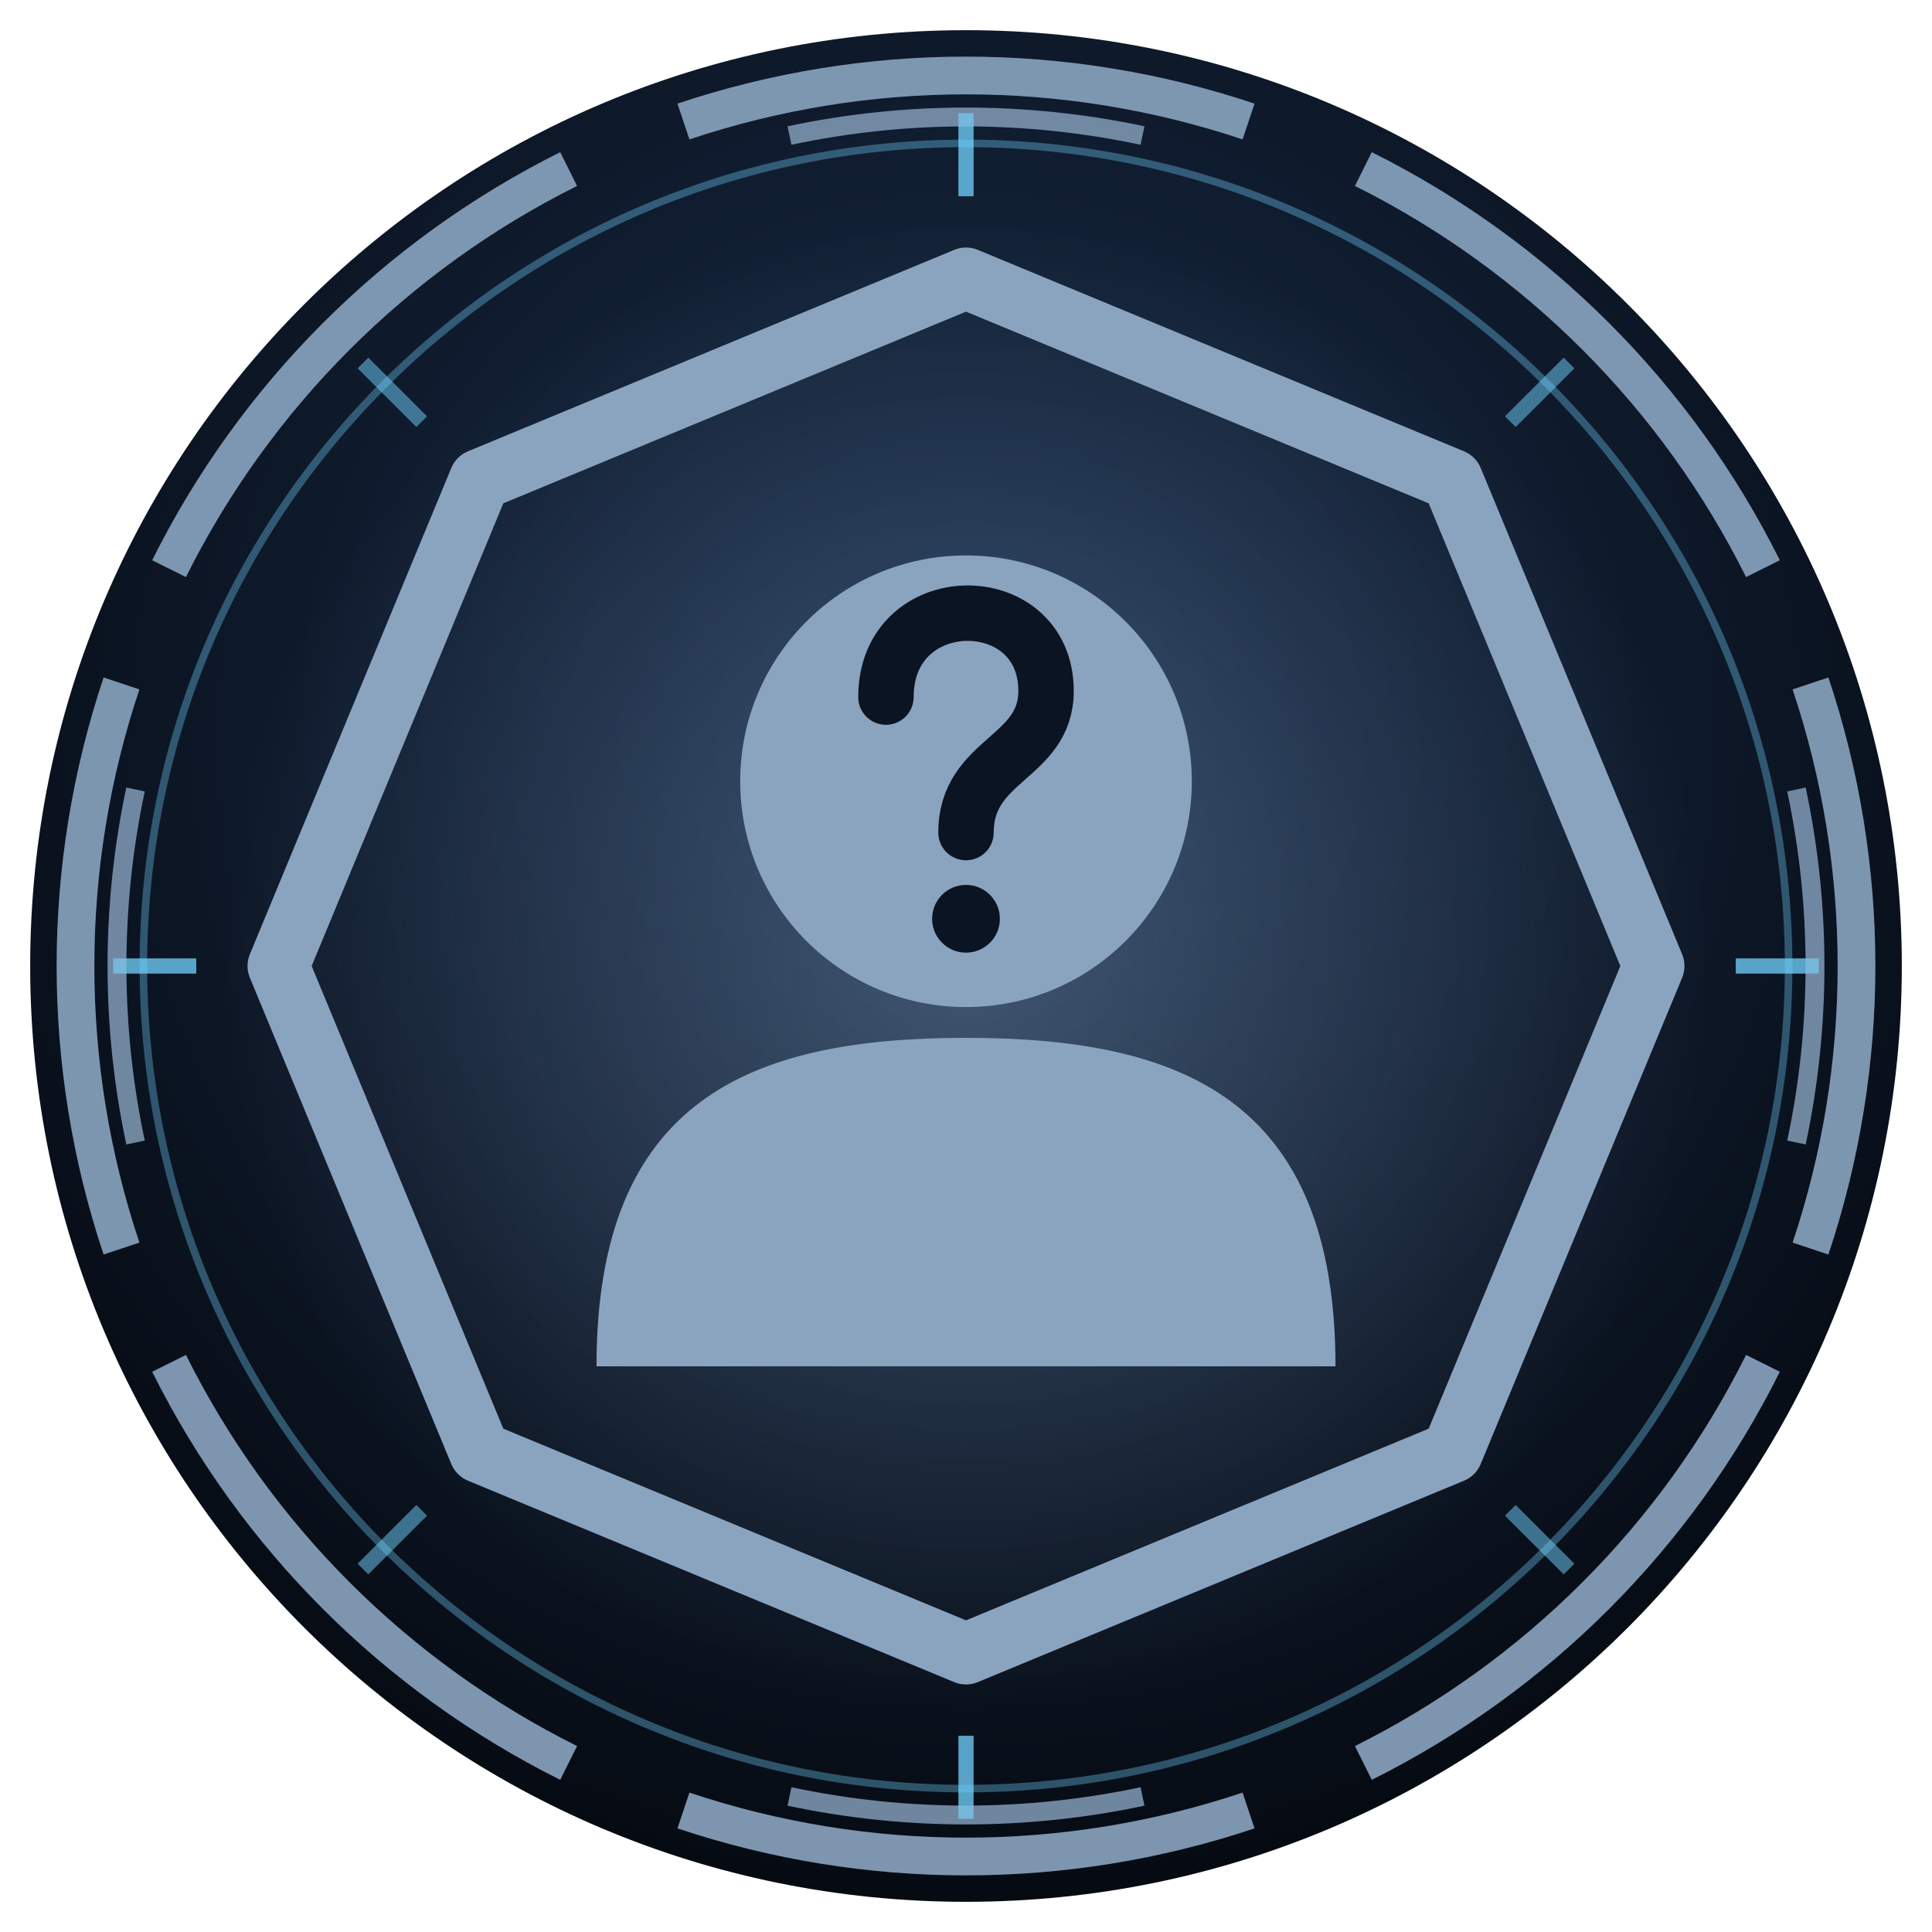
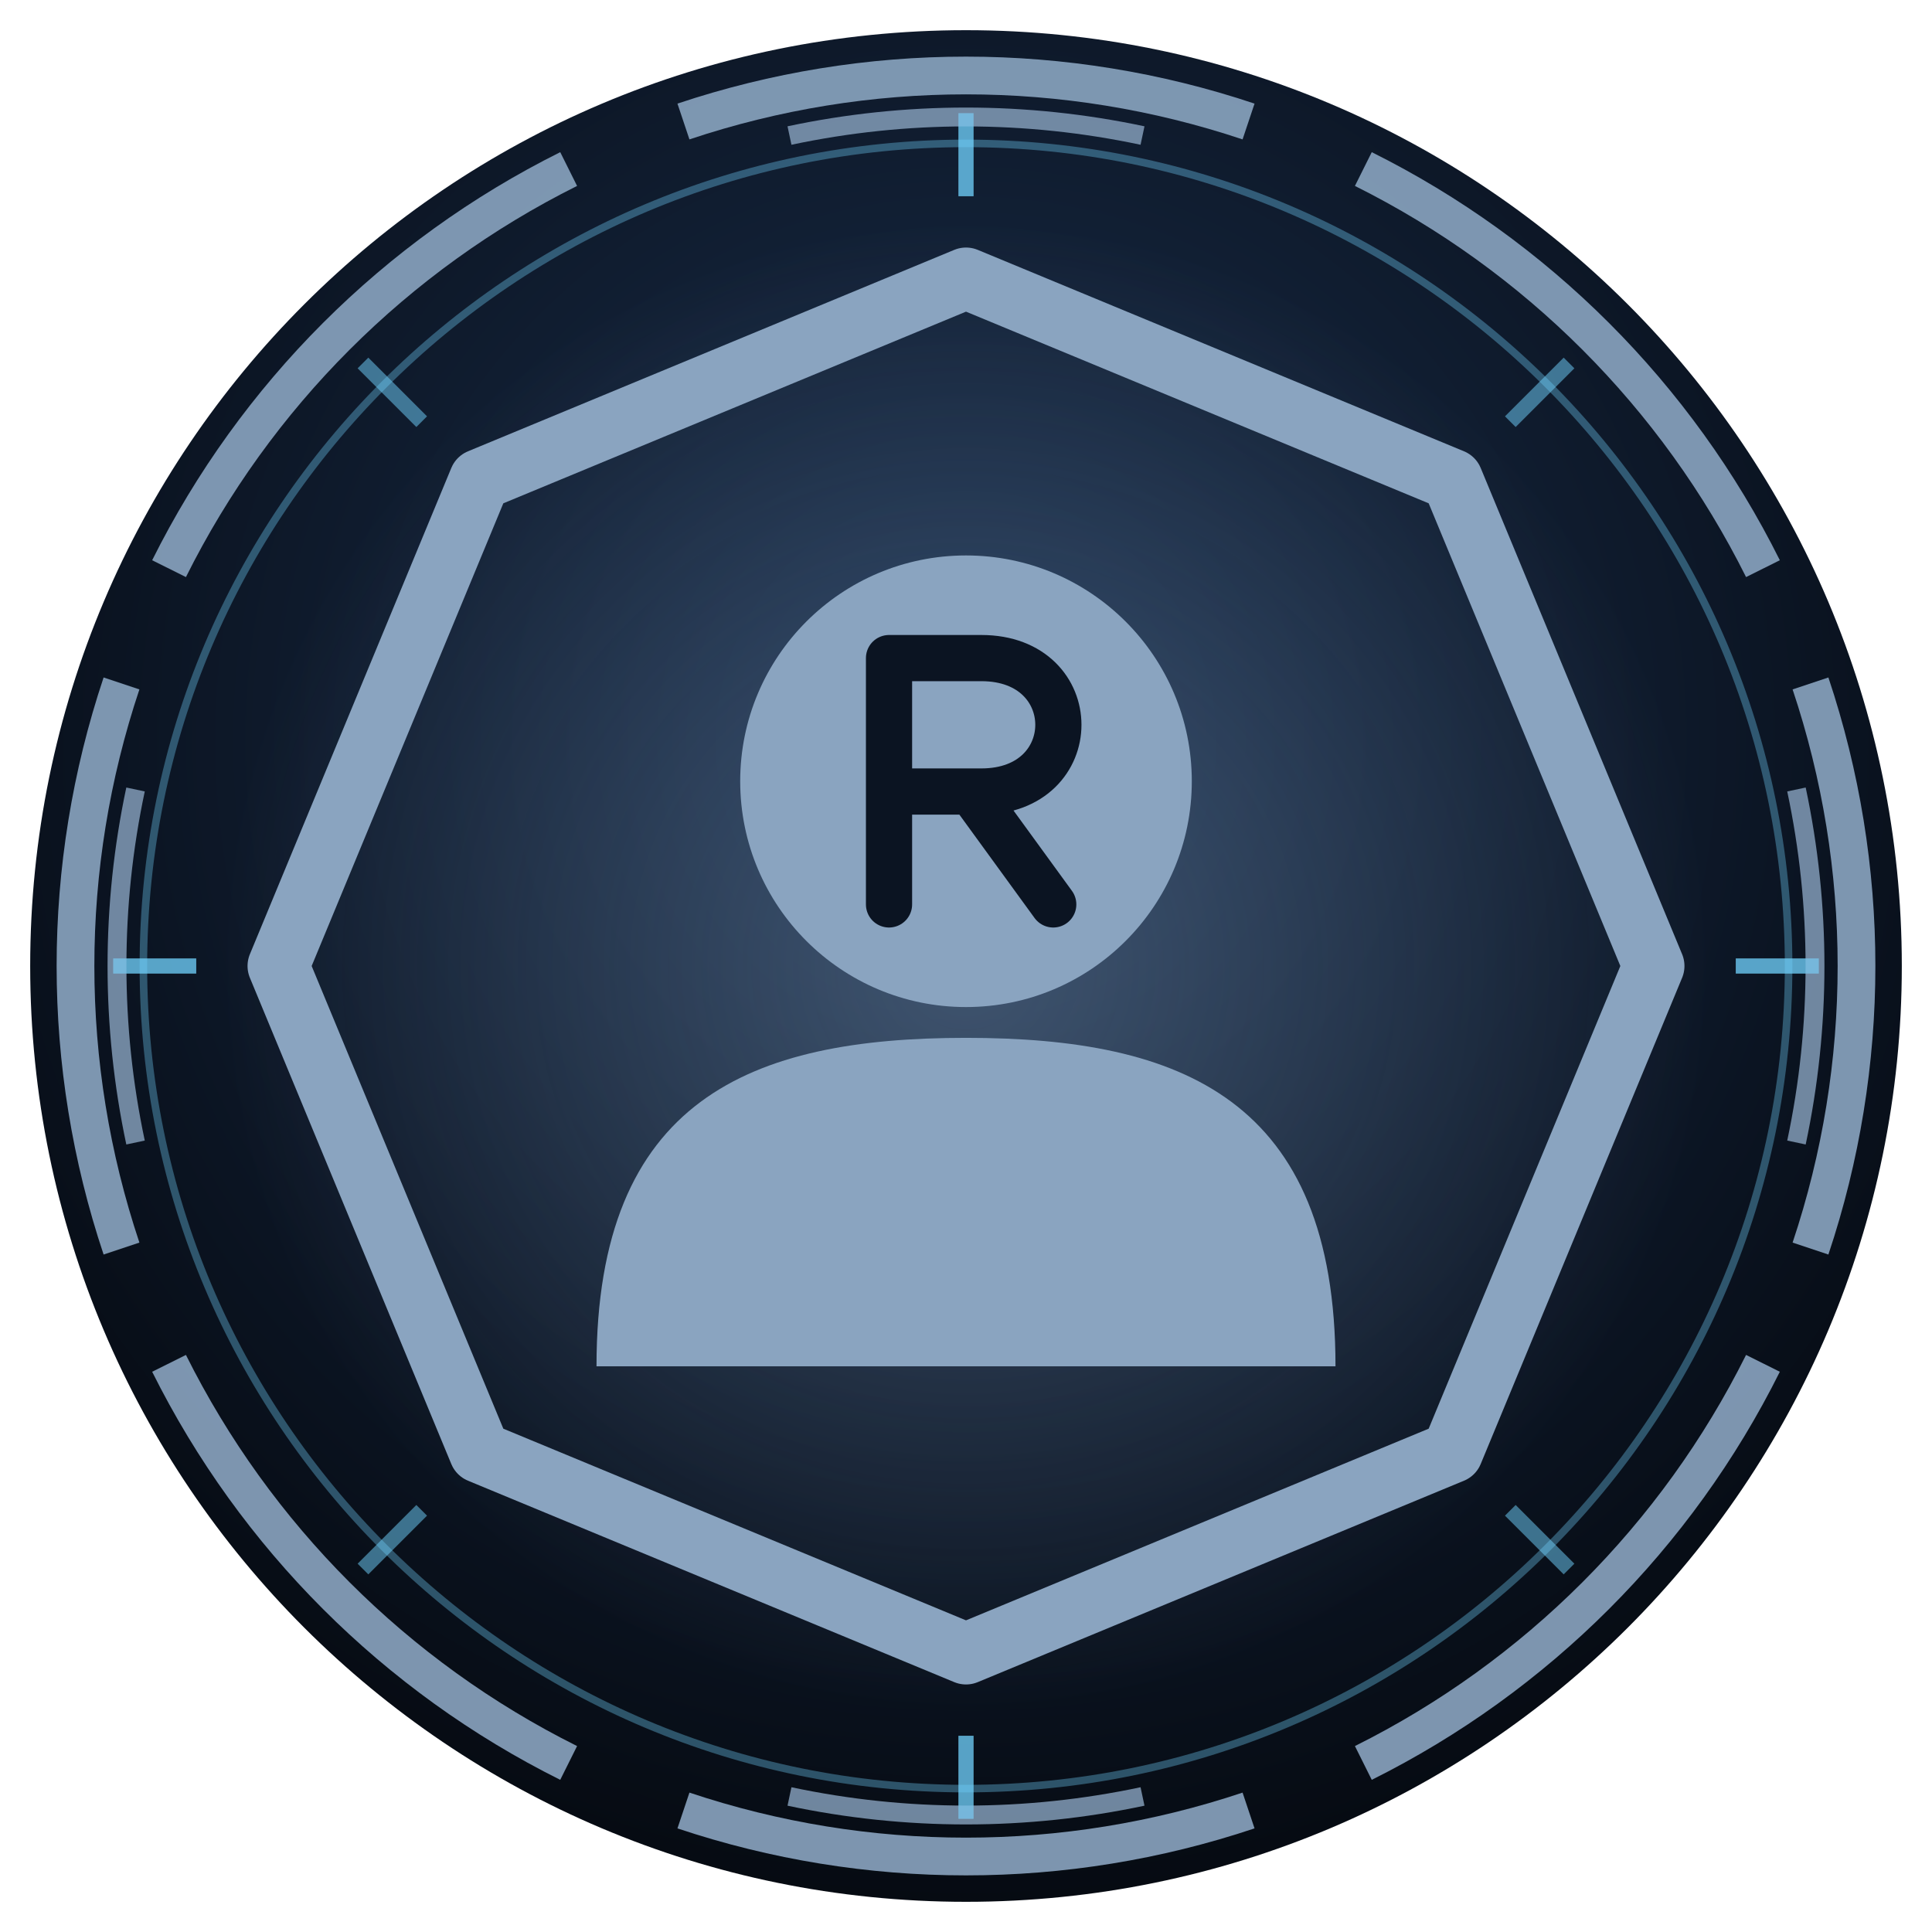
<svg xmlns="http://www.w3.org/2000/svg" width="512" height="512" viewBox="0 0 512 512">
  <defs>
    <radialGradient id="bg" cx="50%" cy="38%" r="65%">
      <stop offset="0" stop-color="#1b3150" />
      <stop offset="0.7" stop-color="#0b1422" />
      <stop offset="1" stop-color="#05090f" />
    </radialGradient>
    <radialGradient id="glow" cx="50%" cy="50%" r="50%">
      <stop offset="0" stop-color="#8aa4c0" stop-opacity="0.35" />
      <stop offset="1" stop-color="#8aa4c0" stop-opacity="0" />
    </radialGradient>
  </defs>
  <circle cx="256" cy="256" r="248" fill="url(#bg)" />
  <circle cx="256" cy="256" r="200" fill="url(#glow)" />
  <circle cx="256" cy="256" r="218" fill="none" stroke="#72d4ff" stroke-width="2" opacity="0.35" />
  <g fill="none" stroke="#8aa4c0" stroke-width="10" opacity="0.9">
    <path d="M467.20 361.30 A236 236 0 0 1 361.30 467.20" />
    <path d="M330.88 479.80 A236 236 0 0 1 181.12 479.80" />
    <path d="M150.70 467.20 A236 236 0 0 1 44.80 361.30" />
    <path d="M32.20 330.88 A236 236 0 0 1 32.20 181.12" />
    <path d="M44.80 150.70 A236 236 0 0 1 150.70 44.80" />
    <path d="M181.12 32.20 A236 236 0 0 1 330.88 32.20" />
    <path d="M361.30 44.80 A236 236 0 0 1 467.20 150.70" />
    <path d="M479.80 181.12 A236 236 0 0 1 479.80 330.88" />
  </g>
  <g stroke="#72d4ff" stroke-width="4" opacity="0.5">
    <line x1="460.00" y1="256.00" x2="482.00" y2="256.00" />
    <line x1="256.00" y1="460.00" x2="256.00" y2="482.00" />
    <line x1="52.00" y1="256.00" x2="30.00" y2="256.00" />
    <line x1="256.00" y1="52.00" x2="256.00" y2="30.00" />
    <line x1="400.25" y1="400.25" x2="415.81" y2="415.81" />
    <line x1="111.75" y1="400.25" x2="96.19" y2="415.81" />
    <line x1="111.75" y1="111.75" x2="96.19" y2="96.19" />
    <line x1="400.25" y1="111.75" x2="415.81" y2="96.19" />
  </g>
  <g fill="none" stroke="#8aa4c0" stroke-width="5" opacity="0.8">
    <path d="M476.08 209.22 A225 225 0 0 1 476.08 302.78" />
    <path d="M302.78 476.08 A225 225 0 0 1 209.22 476.08" />
    <path d="M35.92 302.78 A225 225 0 0 1 35.92 209.22" />
    <path d="M209.22 35.92 A225 225 0 0 1 302.78 35.92" />
  </g>
  <g stroke="#72d4ff" stroke-width="4" opacity="0.5">
    <line x1="256" y1="30" x2="256" y2="52" />
    <line x1="256" y1="460" x2="256" y2="482" />
    <line x1="30" y1="256" x2="52" y2="256" />
    <line x1="460" y1="256" x2="482" y2="256" />
  </g>
  <g transform="translate(256 256) scale(1.36) translate(-256 -244)">
    <polygon points="256.00,110.00 350.75,149.25 390.00,244.00 350.75,338.75 256.00,378.00 161.25,338.75 122.00,244.00 161.25,149.25" fill="none" stroke="#8aa4c0" stroke-width="12" stroke-linejoin="round" />
    <circle cx="256" cy="208" r="44" fill="#8aa4c0" />
    <path d="M184 322 C184 270 214 258 256 258 C298 258 328 270 328 322 Z" fill="#8aa4c0" />
-     <path d="M240.4 191.6 C240.4 170.0 271.6 170.0 271.6 190.4 C271.6 203.6 256 203.6 256 218.0" fill="none" stroke="#0b1422" stroke-width="10.8" stroke-linecap="round" stroke-linejoin="round" />
-     <circle cx="256" cy="234.8" r="6.6" fill="#0b1422" />
+     <path transform="translate(256 208)" d="M-15 24 L-15 -24 L3 -24 C23 -24 23 2 3 2 L-15 2 M1 2 L17 24" fill="none" stroke="#0b1422" stroke-width="9" stroke-linecap="round" stroke-linejoin="round" />
  </g>
</svg>
